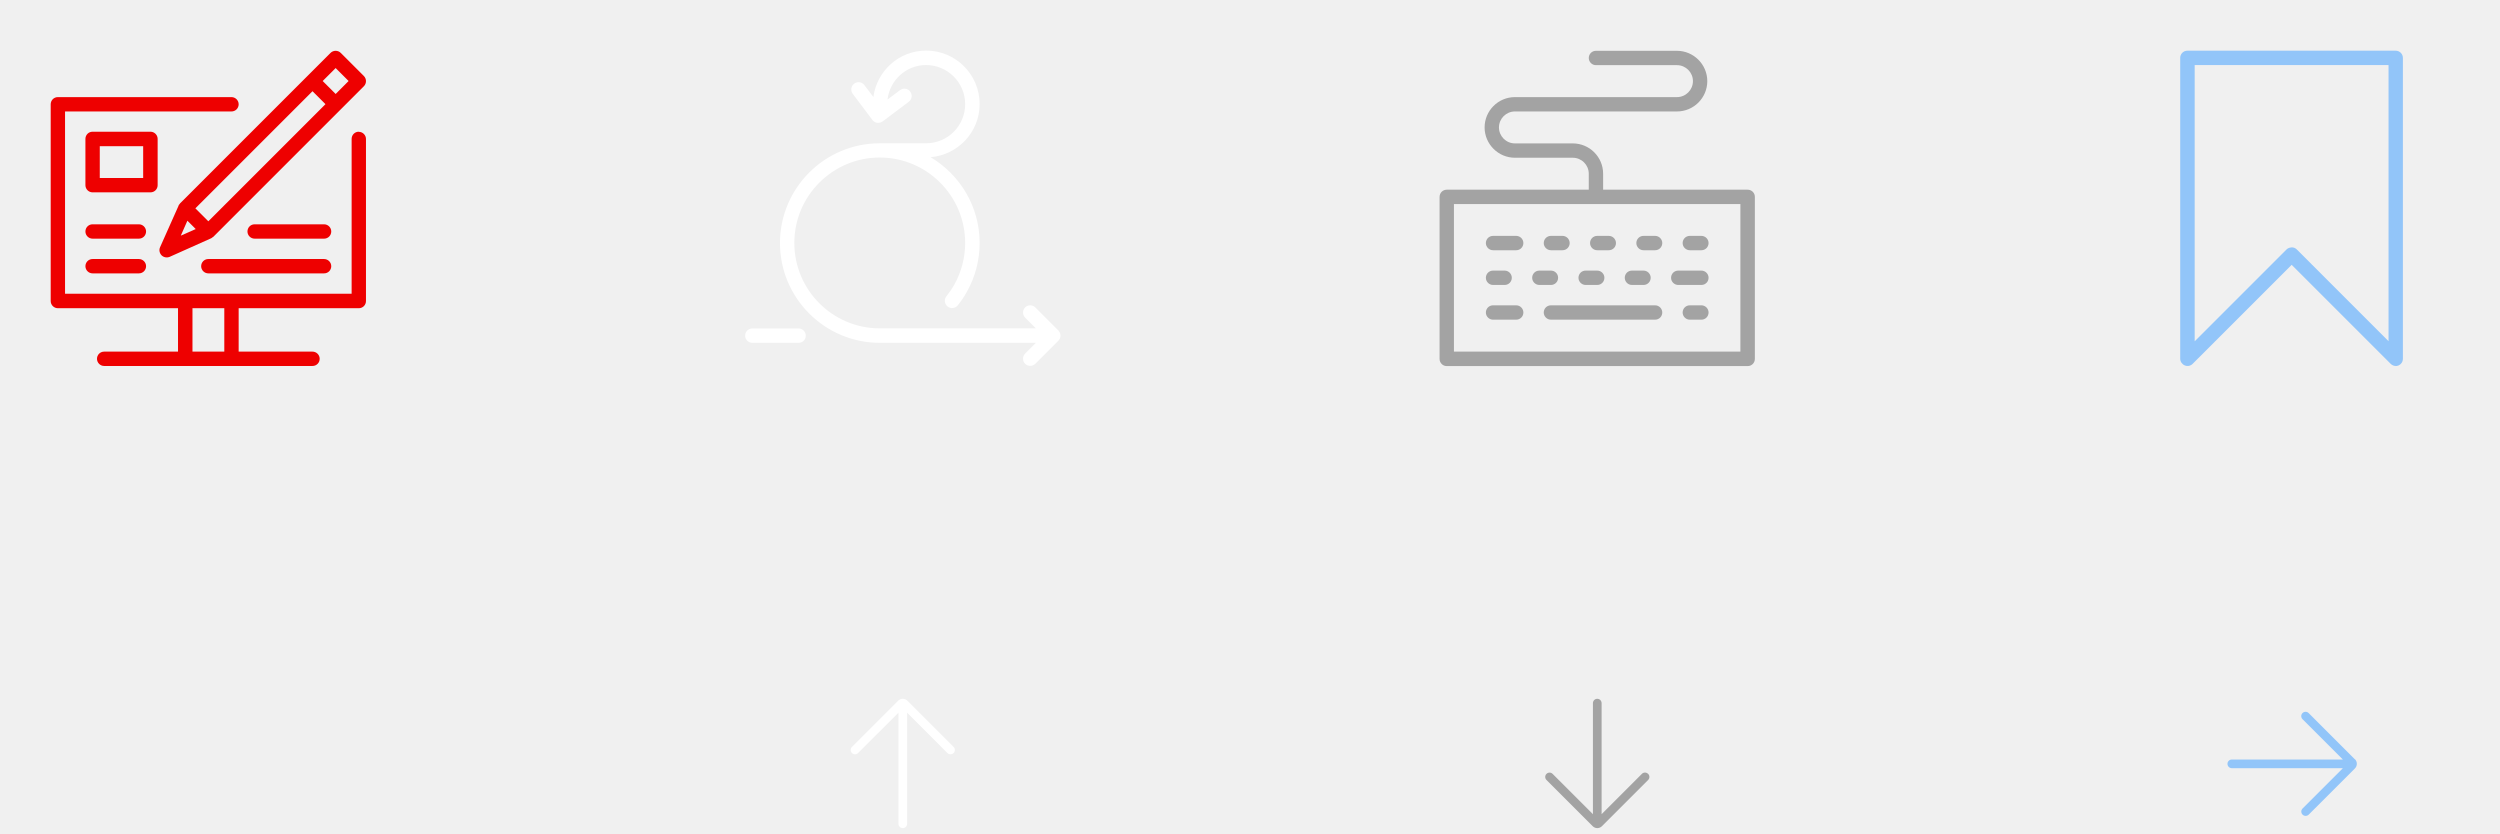
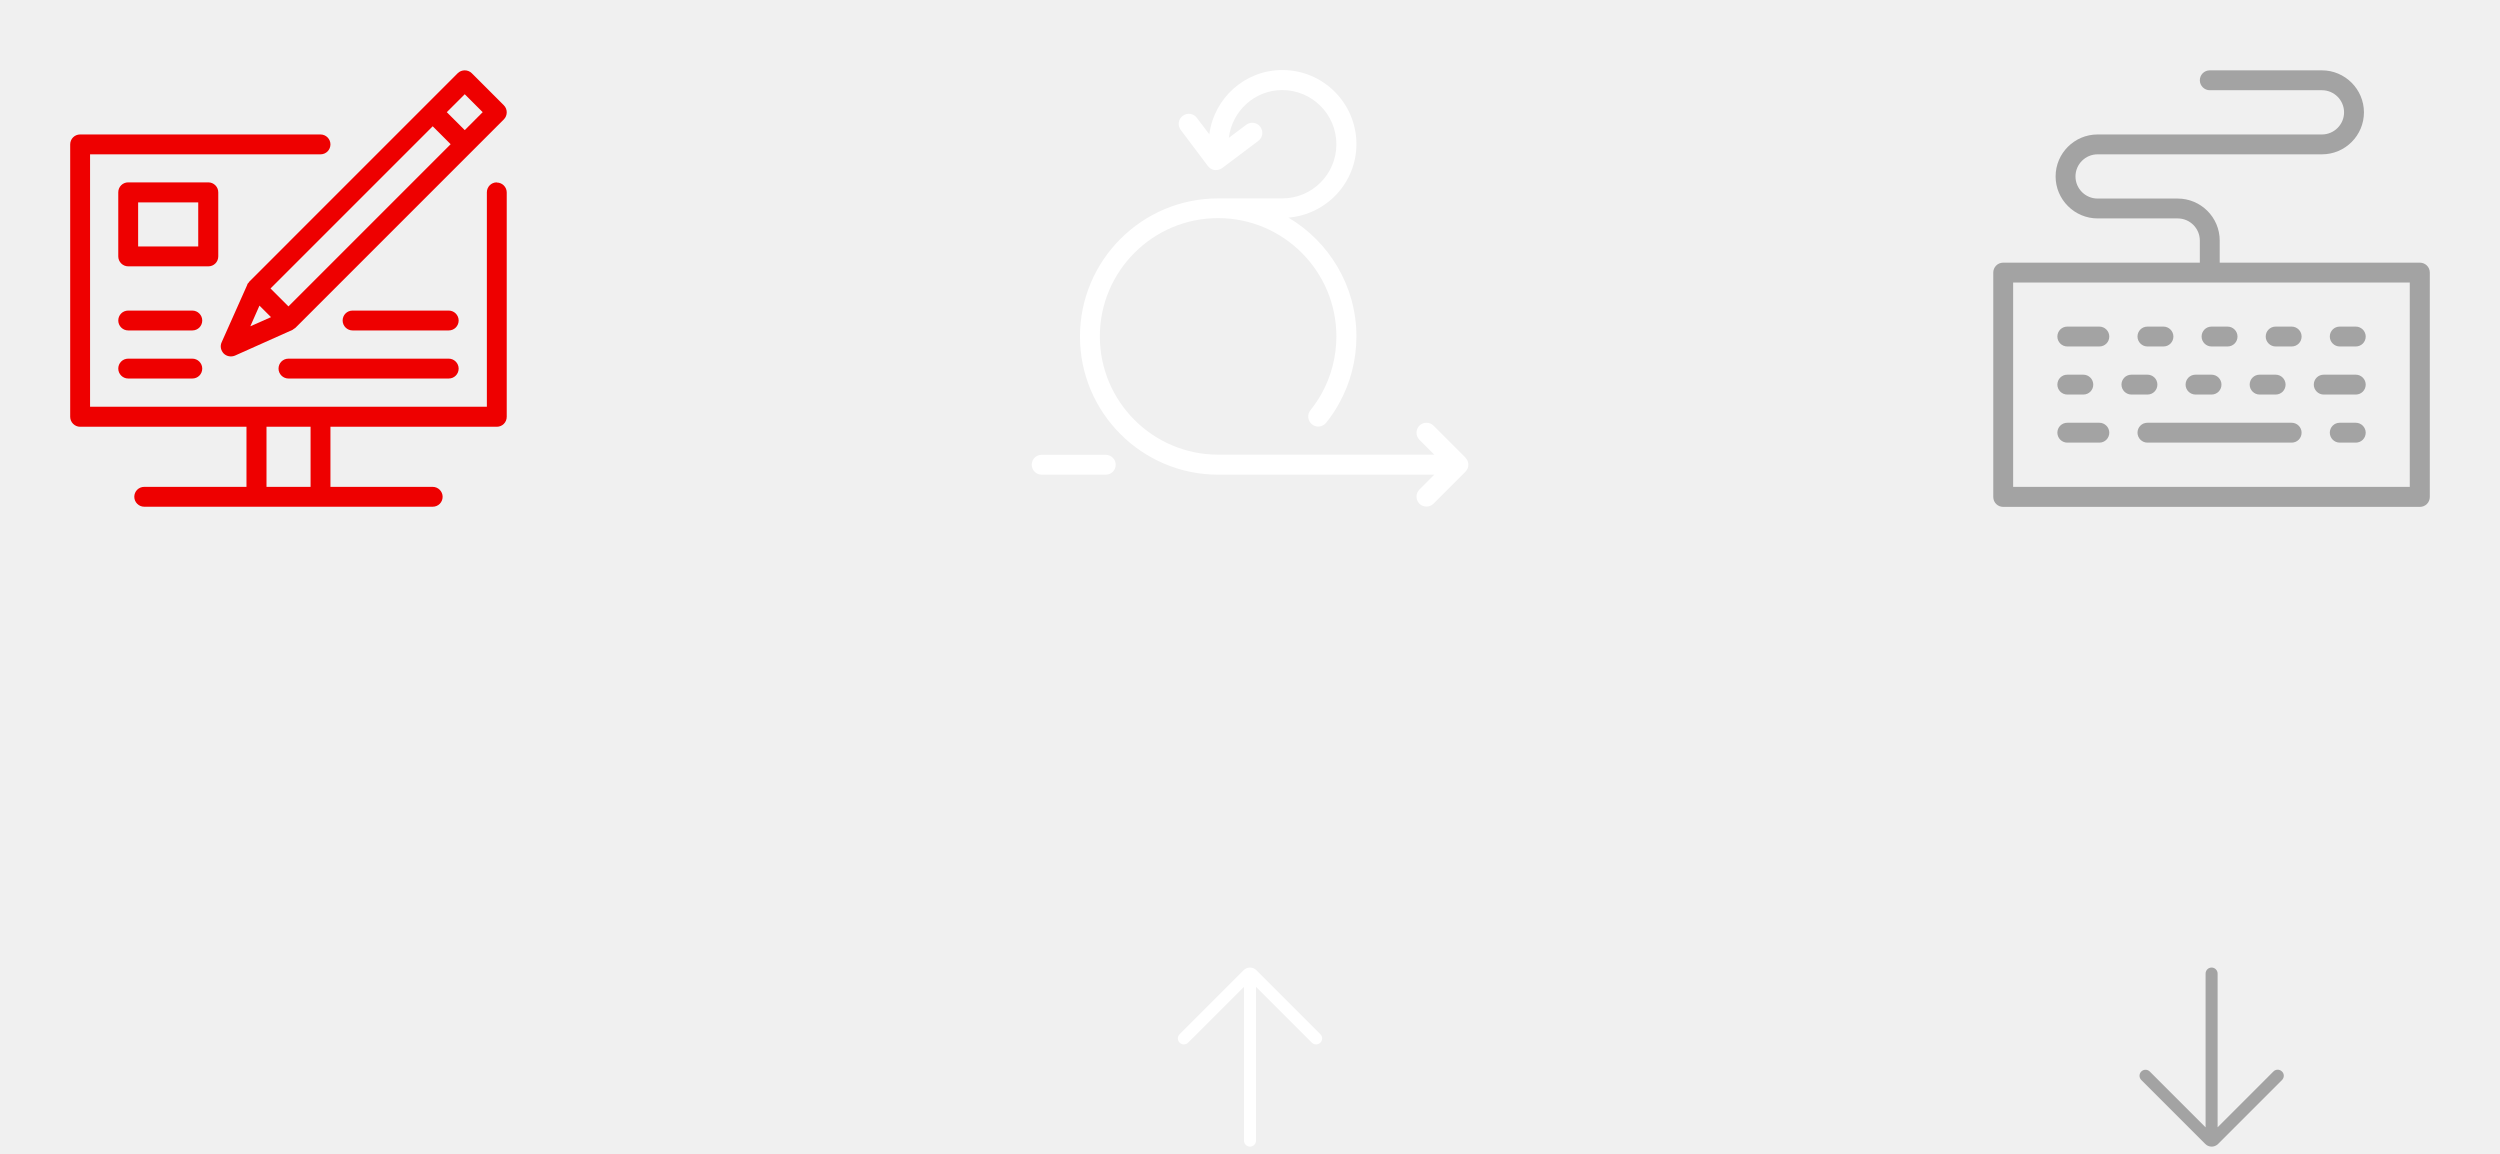
- <svg xmlns="http://www.w3.org/2000/svg" width="288" height="96" viewBox="0 0 288 96" fill="none">
+ <svg xmlns="http://www.w3.org/2000/svg" width="208" height="96" viewBox="0 0 208 96" fill="none">
  <g clip-path="url(#clip0_2153_2388)">
    <path d="M20.653 23.547C20.653 23.547 20.587 23.613 20.573 23.667V23.693L18.44 28.48C18.293 28.8 18.373 29.16 18.613 29.413C18.853 29.653 19.227 29.72 19.547 29.587L24.347 27.44C24.347 27.44 24.427 27.387 24.467 27.347C24.507 27.32 24.56 27.307 24.587 27.267L41.92 9.933C42.24 9.613 42.24 9.08 41.92 8.76L39.253 6.093C38.933 5.773 38.4 5.773 38.08 6.093L20.747 23.427C20.747 23.427 20.68 23.52 20.653 23.56V23.547ZM21.6 25.44L22.547 26.387L20.827 27.147L21.587 25.427L21.6 25.44ZM38.667 7.84L40.16 9.333L38.667 10.827L37.173 9.333L38.667 7.84ZM36 10.507L37.493 12L24 25.493L22.507 24L36 10.507Z" fill="#EE0000" />
    <path d="M41.333 15.173C40.867 15.173 40.507 15.547 40.507 16V33.84H7.493V12.84H26.667C27.133 12.84 27.493 12.467 27.493 12.013C27.493 11.56 27.12 11.187 26.667 11.187H6.667C6.2 11.187 5.84 11.56 5.84 12.013V34.68C5.84 35.133 6.213 35.507 6.667 35.507H20.507V40.507H12C11.533 40.507 11.173 40.88 11.173 41.333C11.173 41.787 11.547 42.16 12 42.16H36C36.467 42.16 36.827 41.787 36.827 41.333C36.827 40.88 36.453 40.507 36 40.507H27.493V35.507H41.333C41.8 35.507 42.16 35.133 42.16 34.68V16.013C42.16 15.56 41.787 15.187 41.333 15.187V15.173ZM25.84 40.507H22.173V35.507H25.84V40.507Z" fill="#EE0000" />
    <path d="M18.16 21.333V16C18.16 15.547 17.787 15.173 17.333 15.173H10.667C10.2 15.173 9.84 15.547 9.84 16V21.333C9.84 21.787 10.213 22.16 10.667 22.16H17.333C17.8 22.16 18.16 21.787 18.16 21.333ZM16.493 20.507H11.493V16.84H16.493V20.507Z" fill="#EE0000" />
    <path d="M37.334 25.84H29.334C28.867 25.84 28.507 26.213 28.507 26.667C28.507 27.12 28.88 27.493 29.334 27.493H37.334C37.8 27.493 38.16 27.12 38.16 26.667C38.16 26.213 37.787 25.84 37.334 25.84Z" fill="#EE0000" />
    <path d="M16 25.84H10.667C10.2 25.84 9.84 26.213 9.84 26.667C9.84 27.12 10.213 27.493 10.667 27.493H16C16.467 27.493 16.827 27.12 16.827 26.667C16.827 26.213 16.453 25.84 16 25.84Z" fill="#EE0000" />
    <path d="M37.333 29.84H24C23.533 29.84 23.173 30.213 23.173 30.667C23.173 31.12 23.547 31.493 24 31.493H37.333C37.8 31.493 38.16 31.12 38.16 30.667C38.16 30.213 37.787 29.84 37.333 29.84Z" fill="#EE0000" />
    <path d="M16 29.84H10.667C10.2 29.84 9.84 30.213 9.84 30.667C9.84 31.12 10.213 31.493 10.667 31.493H16C16.467 31.493 16.827 31.12 16.827 30.667C16.827 30.213 16.453 29.84 16 29.84Z" fill="#EE0000" />
  </g>
  <g clip-path="url(#clip1_2153_2388)">
    <path d="M122.107 38.987C122.187 38.787 122.187 38.547 122.107 38.347C122.067 38.267 122.014 38.187 121.96 38.12C121.96 38.107 121.947 38.093 121.934 38.08L119.267 35.413C118.947 35.093 118.414 35.093 118.094 35.413C117.774 35.733 117.774 36.267 118.094 36.587L119.334 37.827H101.347C95.92 37.827 91.507 33.413 91.507 27.987C91.507 22.56 95.92 18.147 101.347 18.147C106.774 18.147 111.187 22.56 111.187 27.987C111.187 29.653 110.76 31.307 109.96 32.747C109.694 33.227 109.374 33.693 109.027 34.133C108.734 34.493 108.8 35.013 109.16 35.307C109.52 35.6 110.04 35.533 110.334 35.173C110.747 34.667 111.107 34.12 111.414 33.56C112.36 31.867 112.854 29.933 112.854 27.987C112.854 23.787 110.574 20.107 107.2 18.107C110.36 17.84 112.854 15.213 112.854 11.987C112.854 8.587 110.094 5.827 106.694 5.827C103.574 5.827 101.014 8.16 100.614 11.173L99.573 9.8C99.293 9.427 98.773 9.36 98.4 9.64C98.027 9.92 97.96 10.44 98.24 10.813L100.507 13.827C100.64 14 100.84 14.12 101.054 14.147C101.094 14.147 101.134 14.147 101.174 14.147C101.347 14.147 101.534 14.093 101.68 13.987L104.694 11.72C105.067 11.44 105.134 10.92 104.854 10.547C104.574 10.173 104.054 10.107 103.68 10.387L102.24 11.467C102.507 9.24 104.387 7.493 106.68 7.493C109.16 7.493 111.187 9.507 111.187 12C111.187 14.493 109.174 16.507 106.68 16.507H101.347C95 16.507 89.853 21.667 89.853 28C89.853 34.333 95.013 39.493 101.347 39.493H119.334L118.094 40.733C117.774 41.053 117.774 41.587 118.094 41.907C118.254 42.067 118.467 42.147 118.68 42.147C118.894 42.147 119.107 42.067 119.267 41.907L121.934 39.24C121.934 39.24 121.947 39.213 121.96 39.2C122.014 39.133 122.08 39.053 122.107 38.973V38.987Z" fill="white" />
    <path d="M92 37.84H86.667C86.2 37.84 85.84 38.213 85.84 38.667C85.84 39.12 86.213 39.493 86.667 39.493H92C92.467 39.493 92.827 39.12 92.827 38.667C92.827 38.213 92.453 37.84 92 37.84Z" fill="white" />
  </g>
  <g clip-path="url(#clip2_2153_2388)">
    <path d="M109.855 86.045L104.53 80.72C104.24 80.43 103.76 80.43 103.47 80.72L98.145 86.045C97.95 86.24 97.95 86.555 98.145 86.75C98.34 86.945 98.655 86.945 98.85 86.75L103.5 82.105V94.9C103.5 95.175 103.725 95.4 104 95.4C104.275 95.4 104.5 95.175 104.5 94.9V82.105L109.145 86.75C109.245 86.85 109.37 86.895 109.5 86.895C109.63 86.895 109.755 86.845 109.855 86.75C110.05 86.555 110.05 86.24 109.855 86.045Z" fill="white" />
  </g>
  <path d="M172 32.827H173.333C173.8 32.827 174.16 32.453 174.16 32C174.16 31.547 173.786 31.173 173.333 31.173H172C171.533 31.173 171.173 31.547 171.173 32C171.173 32.453 171.546 32.827 172 32.827Z" fill="#A3A3A3" />
  <path d="M179.494 32C179.494 31.533 179.12 31.173 178.667 31.173H177.334C176.867 31.173 176.507 31.547 176.507 32C176.507 32.453 176.88 32.827 177.334 32.827H178.667C179.134 32.827 179.494 32.453 179.494 32Z" fill="#A3A3A3" />
  <path d="M188 32.827H189.333C189.8 32.827 190.16 32.453 190.16 32C190.16 31.547 189.787 31.173 189.333 31.173H188C187.533 31.173 187.173 31.547 187.173 32C187.173 32.453 187.547 32.827 188 32.827Z" fill="#A3A3A3" />
  <path d="M178.666 28.827H180C180.466 28.827 180.826 28.453 180.826 28C180.826 27.547 180.453 27.173 180 27.173H178.666C178.2 27.173 177.84 27.547 177.84 28C177.84 28.453 178.213 28.827 178.666 28.827Z" fill="#A3A3A3" />
  <path d="M174.666 27.173H172C171.533 27.173 171.173 27.547 171.173 28C171.173 28.453 171.546 28.827 172 28.827H174.666C175.133 28.827 175.493 28.453 175.493 28C175.493 27.547 175.12 27.173 174.666 27.173Z" fill="#A3A3A3" />
  <path d="M190.667 27.173H189.334C188.867 27.173 188.507 27.547 188.507 28C188.507 28.453 188.88 28.827 189.334 28.827H190.667C191.134 28.827 191.494 28.453 191.494 28C191.494 27.547 191.12 27.173 190.667 27.173Z" fill="#A3A3A3" />
  <path d="M182.667 32.827H184C184.467 32.827 184.827 32.453 184.827 32C184.827 31.547 184.453 31.173 184 31.173H182.667C182.2 31.173 181.84 31.547 181.84 32C181.84 32.453 182.213 32.827 182.667 32.827Z" fill="#A3A3A3" />
  <path d="M184 28.827H185.333C185.8 28.827 186.16 28.453 186.16 28C186.16 27.547 185.786 27.173 185.333 27.173H184C183.533 27.173 183.173 27.547 183.173 28C183.173 28.453 183.546 28.827 184 28.827Z" fill="#A3A3A3" />
  <path d="M196 31.173H193.333C192.867 31.173 192.507 31.547 192.507 32C192.507 32.453 192.88 32.827 193.333 32.827H196C196.467 32.827 196.827 32.453 196.827 32C196.827 31.547 196.453 31.173 196 31.173Z" fill="#A3A3A3" />
  <path d="M196 35.173H194.667C194.2 35.173 193.84 35.547 193.84 36C193.84 36.453 194.213 36.827 194.667 36.827H196C196.467 36.827 196.827 36.453 196.827 36C196.827 35.547 196.453 35.173 196 35.173Z" fill="#A3A3A3" />
  <path d="M174.666 35.173H172C171.533 35.173 171.173 35.547 171.173 36C171.173 36.453 171.546 36.827 172 36.827H174.666C175.133 36.827 175.493 36.453 175.493 36C175.493 35.547 175.12 35.173 174.666 35.173Z" fill="#A3A3A3" />
  <path d="M196 27.173H194.667C194.2 27.173 193.84 27.547 193.84 28C193.84 28.453 194.213 28.827 194.667 28.827H196C196.467 28.827 196.827 28.453 196.827 28C196.827 27.547 196.453 27.173 196 27.173Z" fill="#A3A3A3" />
  <path d="M190.666 35.173H178.666C178.2 35.173 177.84 35.547 177.84 36C177.84 36.453 178.213 36.827 178.666 36.827H190.666C191.133 36.827 191.493 36.453 191.493 36C191.493 35.547 191.12 35.173 190.666 35.173Z" fill="#A3A3A3" />
  <path d="M166.666 42.173H201.333C201.8 42.173 202.16 41.8 202.16 41.347V22.68C202.16 22.213 201.786 21.853 201.333 21.853H184.68V20.013C184.68 18.08 183.106 16.52 181.186 16.52H174.52C173.506 16.52 172.68 15.693 172.68 14.68C172.68 13.667 173.506 12.84 174.52 12.84H193.186C195.12 12.84 196.68 11.267 196.68 9.347C196.68 7.427 195.106 5.853 193.186 5.853H183.853C183.386 5.853 183.026 6.227 183.026 6.68C183.026 7.133 183.4 7.507 183.853 7.507H193.186C194.2 7.507 195.026 8.333 195.026 9.347C195.026 10.36 194.2 11.187 193.186 11.187H174.52C172.586 11.187 171.026 12.76 171.026 14.68C171.026 16.6 172.6 18.173 174.52 18.173H181.186C182.2 18.173 183.026 19 183.026 20.013V21.853H166.666C166.2 21.853 165.84 22.227 165.84 22.68V41.347C165.84 41.813 166.213 42.173 166.666 42.173ZM167.493 23.507H200.493V40.507H167.493V23.507Z" fill="#A3A3A3" />
  <g clip-path="url(#clip3_2153_2388)">
    <path d="M189.855 89.145C189.66 88.95 189.345 88.95 189.15 89.145L184.505 93.79V81C184.505 80.725 184.28 80.5 184.005 80.5C183.73 80.5 183.505 80.725 183.505 81V93.795L178.86 89.15C178.665 88.955 178.35 88.955 178.155 89.15C177.96 89.345 177.96 89.66 178.155 89.855L183.48 95.18C183.625 95.325 183.82 95.4 184.01 95.4C184.2 95.4 184.395 95.325 184.54 95.18L189.865 89.855C190.06 89.66 190.06 89.345 189.865 89.15L189.855 89.145Z" fill="#A3A3A3" />
  </g>
-   <g clip-path="url(#clip4_2153_2388)">
-     <path d="M276 42.16C275.787 42.16 275.573 42.08 275.413 41.92L264 30.507L252.587 41.92C252.347 42.16 251.987 42.227 251.68 42.093C251.373 41.96 251.16 41.667 251.16 41.32V6.667C251.16 6.2 251.533 5.84 251.987 5.84H275.987C276.44 5.84 276.813 6.213 276.813 6.667V41.333C276.813 41.667 276.613 41.973 276.293 42.107C276.187 42.147 276.08 42.173 275.973 42.173L276 42.16ZM264 28.493C264.213 28.493 264.427 28.573 264.587 28.733L275.16 39.307V7.493H252.827V39.32L263.4 28.747C263.56 28.587 263.773 28.507 263.987 28.507L264 28.493Z" fill="#92C5F9" />
-   </g>
-   <g clip-path="url(#clip5_2153_2388)">
-     <path d="M271.28 87.47L265.955 82.145C265.76 81.95 265.445 81.95 265.25 82.145C265.055 82.34 265.055 82.655 265.25 82.85L269.895 87.495H257.105C256.83 87.495 256.605 87.72 256.605 87.995C256.605 88.27 256.83 88.495 257.105 88.495H269.9L265.255 93.14C265.06 93.335 265.06 93.65 265.255 93.845C265.355 93.945 265.48 93.99 265.61 93.99C265.74 93.99 265.865 93.94 265.965 93.845L271.29 88.52C271.58 88.23 271.58 87.75 271.29 87.46L271.28 87.47Z" fill="#92C5F9" />
-   </g>
  <defs>
    <clipPath id="clip0_2153_2388">
      <rect width="48" height="48" rx="3" fill="white" />
    </clipPath>
    <clipPath id="clip1_2153_2388">
      <rect width="48" height="48" fill="white" transform="translate(80)" />
    </clipPath>
    <clipPath id="clip2_2153_2388">
      <rect width="16" height="16" fill="white" transform="translate(96 80)" />
    </clipPath>
    <clipPath id="clip3_2153_2388">
      <rect width="16" height="16" fill="white" transform="translate(176 80)" />
    </clipPath>
-     <clipPath id="clip4_2153_2388">
-       <rect width="48" height="48" fill="white" transform="translate(240)" />
-     </clipPath>
-     <clipPath id="clip5_2153_2388">
-       <rect width="16" height="16" fill="white" transform="translate(256 80)" />
-     </clipPath>
  </defs>
</svg>
